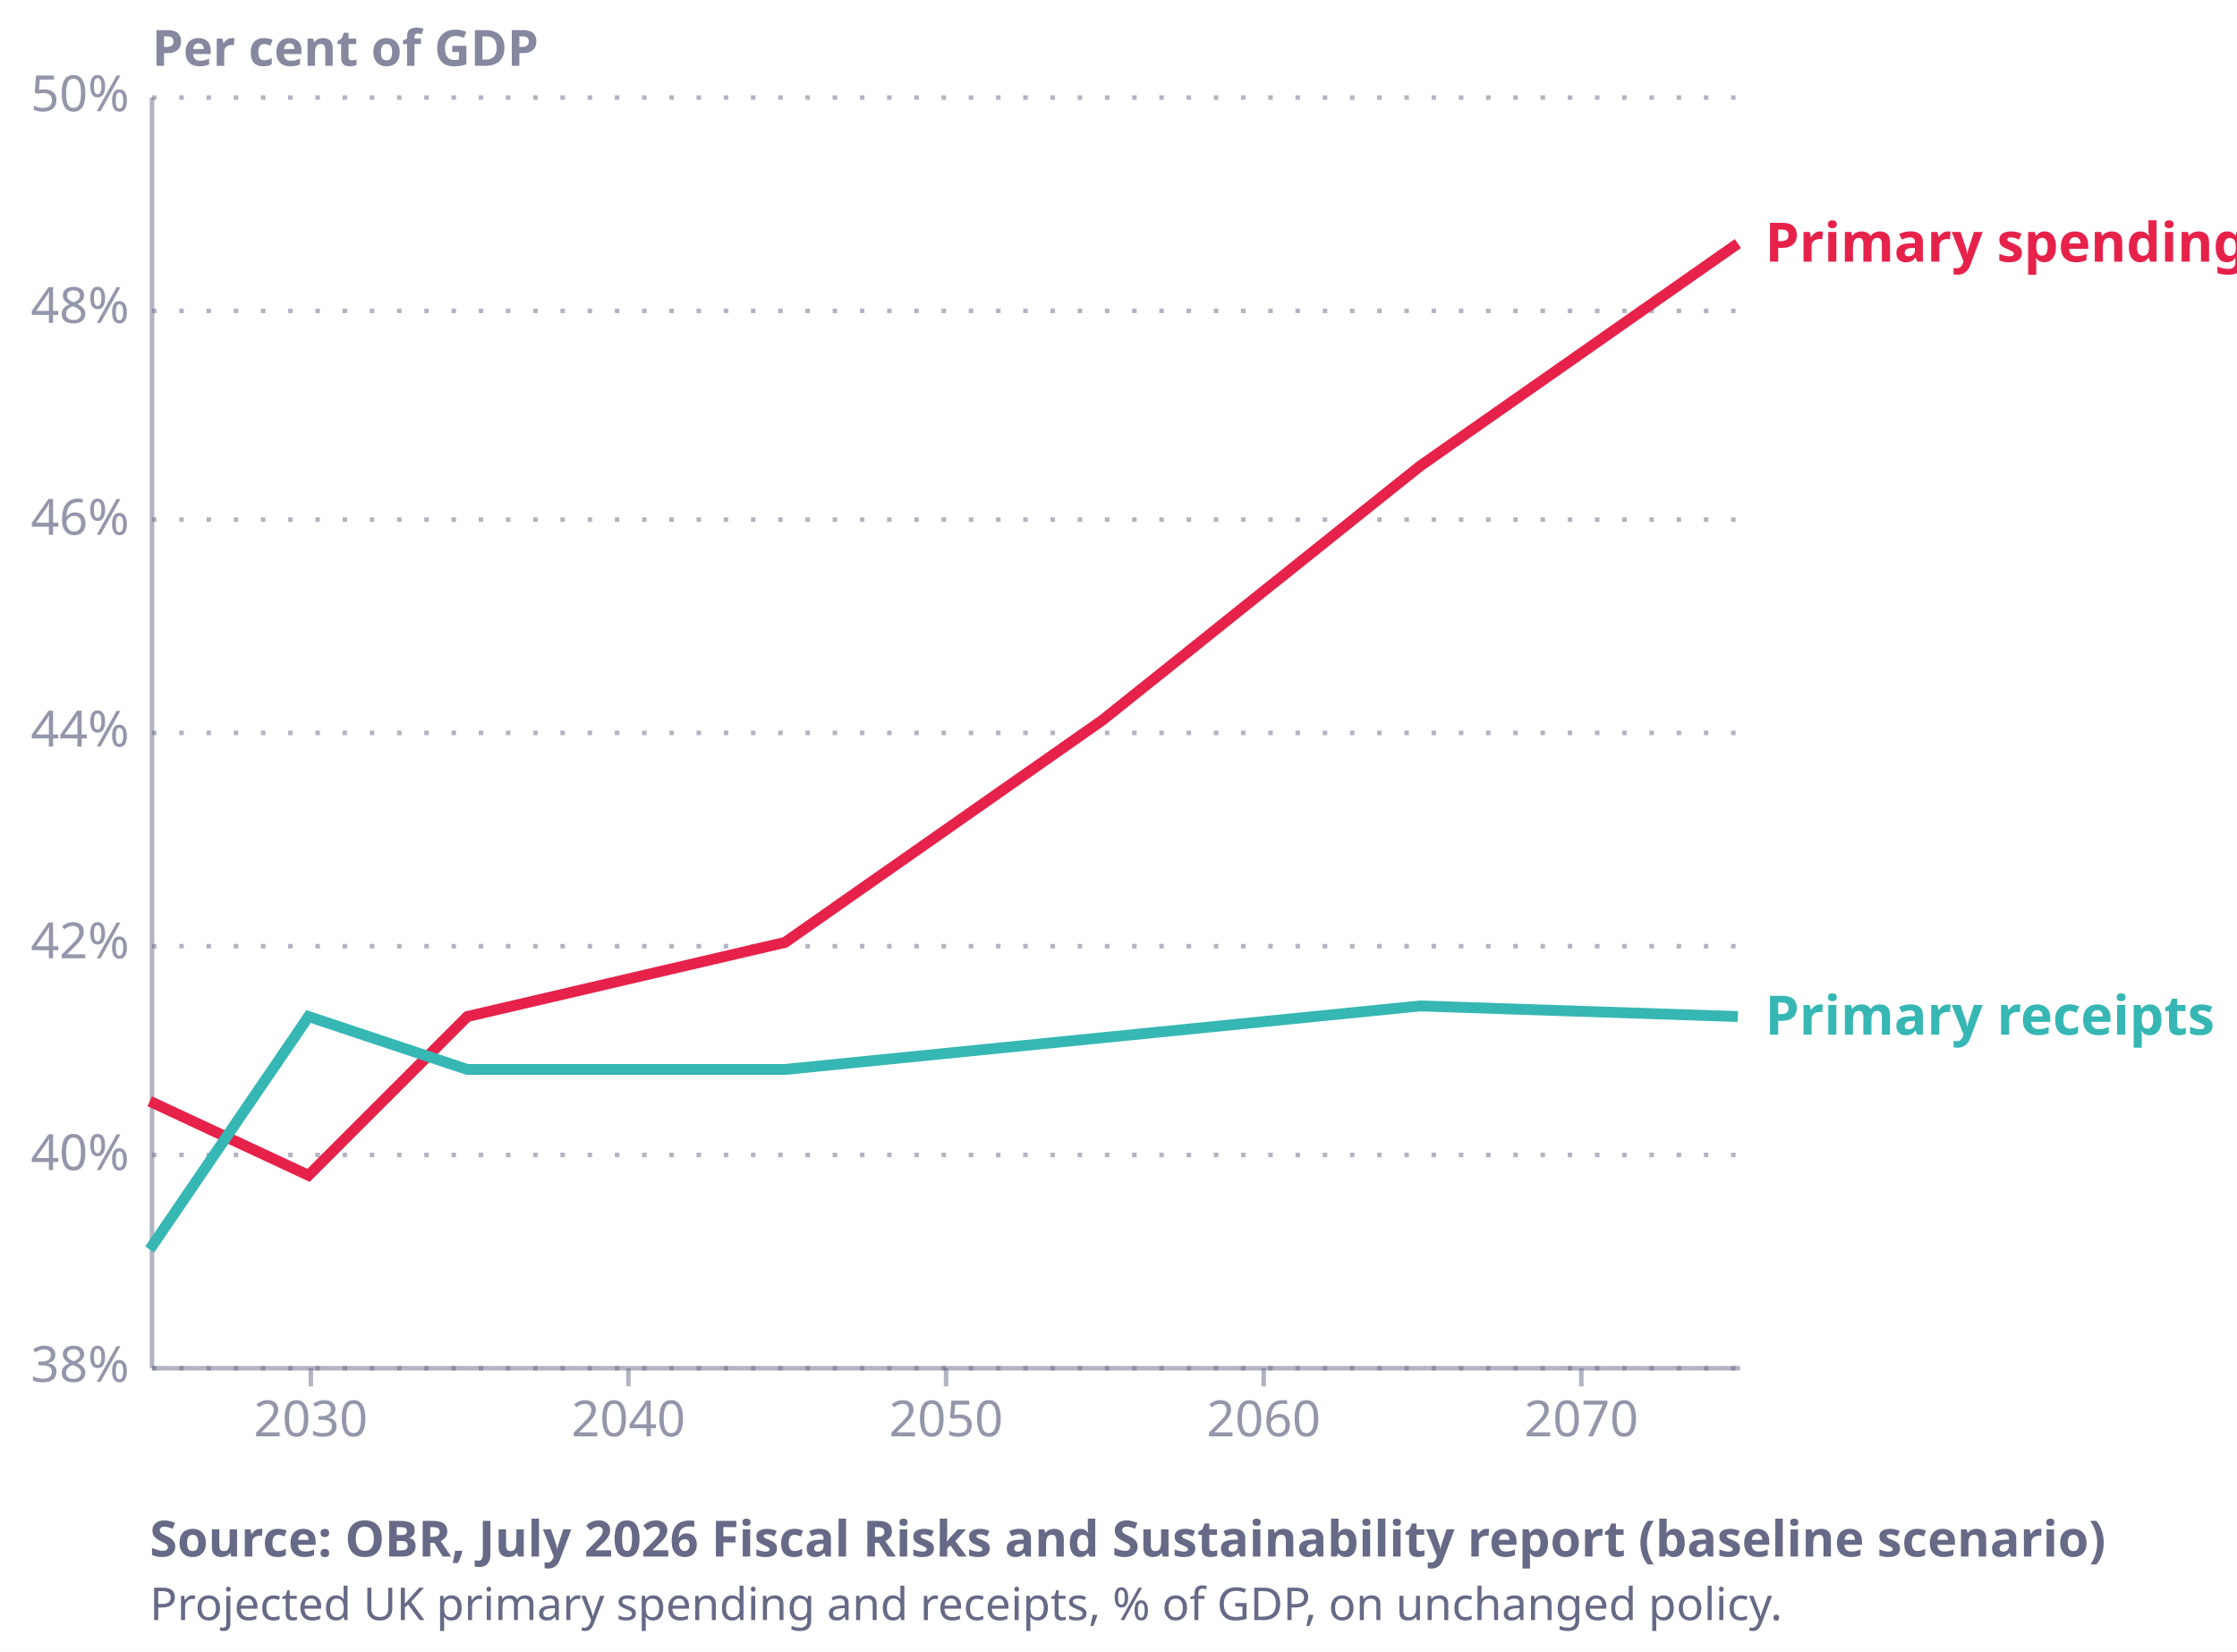
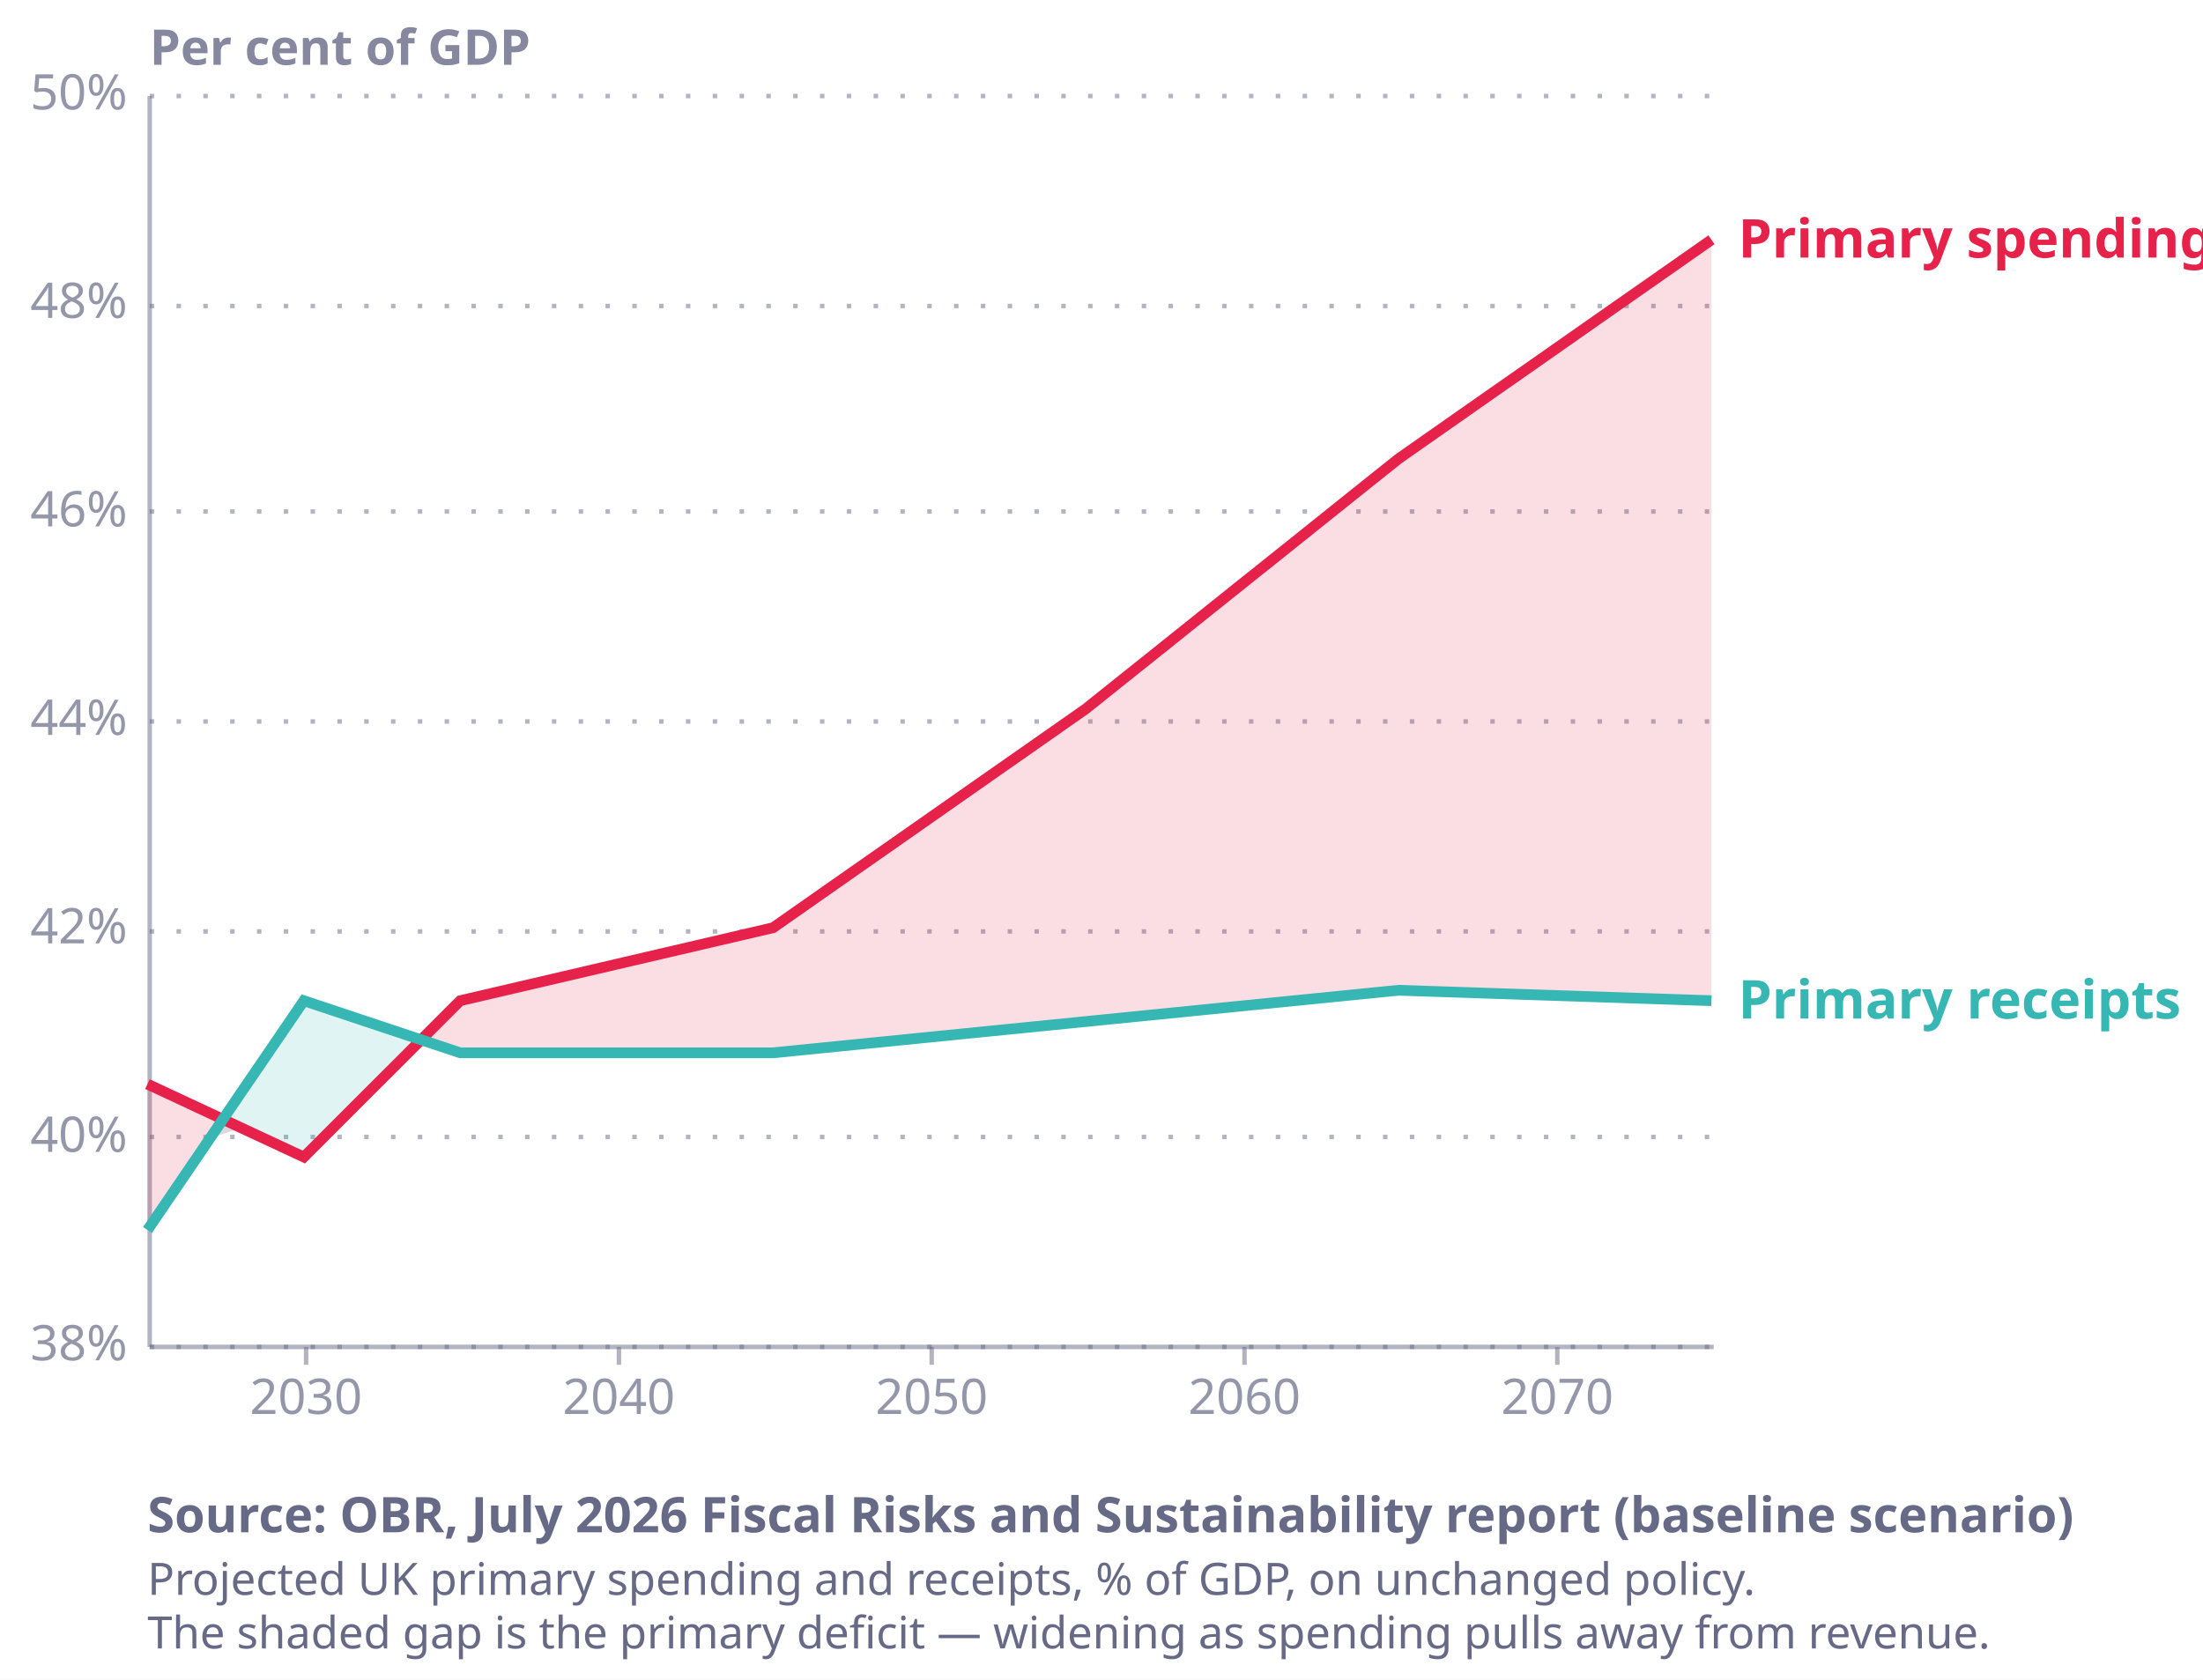
- <svg xmlns="http://www.w3.org/2000/svg" version="1.1" class="marks" width="493" height="364" viewBox="0 0 493 364">
-   <rect width="493" height="364" fill="white" />
+ <svg xmlns="http://www.w3.org/2000/svg" version="1.1" class="marks" width="493" height="376" viewBox="0 0 493 376">
+   <rect width="493" height="376" fill="white" />
  <g fill="none" stroke-miterlimit="10" transform="translate(33,21)">
    <g class="mark-group role-frame root" role="graphics-object" aria-roledescription="group mark container">
      <g transform="translate(0,0)">
        <path class="background" aria-hidden="true" d="M0.5,0.5h350v280h-350Z" />
        <g>
          <g class="mark-group role-axis" aria-hidden="true">
            <g transform="translate(0.5,0.5)">
              <path class="background" aria-hidden="true" d="M0,0h0v0h0Z" pointer-events="none" />
              <g>
                <g class="mark-rule role-axis-grid" pointer-events="none">
                  <line transform="translate(0,280)" x2="350" y2="0" stroke="#676A86" stroke-opacity="0.5" stroke-width="1" stroke-dasharray="1,5" opacity="1" />
                  <line transform="translate(0,233)" x2="350" y2="0" stroke="#676A86" stroke-opacity="0.5" stroke-width="1" stroke-dasharray="1,5" opacity="1" />
                  <line transform="translate(0,187)" x2="350" y2="0" stroke="#676A86" stroke-opacity="0.5" stroke-width="1" stroke-dasharray="1,5" opacity="1" />
                  <line transform="translate(0,140)" x2="350" y2="0" stroke="#676A86" stroke-opacity="0.5" stroke-width="1" stroke-dasharray="1,5" opacity="1" />
                  <line transform="translate(0,93)" x2="350" y2="0" stroke="#676A86" stroke-opacity="0.5" stroke-width="1" stroke-dasharray="1,5" opacity="1" />
                  <line transform="translate(0,47)" x2="350" y2="0" stroke="#676A86" stroke-opacity="0.5" stroke-width="1" stroke-dasharray="1,5" opacity="1" />
                  <line transform="translate(0,0)" x2="350" y2="0" stroke="#676A86" stroke-opacity="0.5" stroke-width="1" stroke-dasharray="1,5" opacity="1" />
                </g>
              </g>
              <path class="foreground" aria-hidden="true" d="" pointer-events="none" display="none" />
            </g>
          </g>
          <g class="mark-group role-axis" role="graphics-symbol" aria-roledescription="axis" aria-label="X-axis for a time scale with values from 2025 to 2075">
            <g transform="translate(0.5,280.5)">
              <path class="background" aria-hidden="true" d="M0,0h0v0h0Z" pointer-events="none" />
              <g>
                <g class="mark-rule role-axis-tick" pointer-events="none">
                  <line transform="translate(35,0)" x2="0" y2="4" stroke="#676A86" stroke-opacity="0.5" stroke-width="1" opacity="1" />
                  <line transform="translate(105,0)" x2="0" y2="4" stroke="#676A86" stroke-opacity="0.5" stroke-width="1" opacity="1" />
                  <line transform="translate(175,0)" x2="0" y2="4" stroke="#676A86" stroke-opacity="0.5" stroke-width="1" opacity="1" />
                  <line transform="translate(245,0)" x2="0" y2="4" stroke="#676A86" stroke-opacity="0.5" stroke-width="1" opacity="1" />
                  <line transform="translate(315,0)" x2="0" y2="4" stroke="#676A86" stroke-opacity="0.5" stroke-width="1" opacity="1" />
                </g>
                <g class="mark-text role-axis-label" pointer-events="none">
                  <text text-anchor="middle" transform="translate(34.99617,15)" font-family="Circular Std" font-size="11px" fill="#676A86" fill-opacity="0.7" opacity="1">2030</text>
                  <text text-anchor="middle" transform="translate(104.9885,15)" font-family="Circular Std" font-size="11px" fill="#676A86" fill-opacity="0.7" opacity="1">2040</text>
                  <text text-anchor="middle" transform="translate(175,15)" font-family="Circular Std" font-size="11px" fill="#676A86" fill-opacity="0.7" opacity="1">2050</text>
                  <text text-anchor="middle" transform="translate(244.9923,15)" font-family="Circular Std" font-size="11px" fill="#676A86" fill-opacity="0.7" opacity="1">2060</text>
                  <text text-anchor="middle" transform="translate(315.0038,15)" font-family="Circular Std" font-size="11px" fill="#676A86" fill-opacity="0.7" opacity="1">2070</text>
                </g>
                <g class="mark-rule role-axis-domain" pointer-events="none">
                  <line transform="translate(0,0)" x2="350" y2="0" stroke="#676A86" stroke-opacity="0.5" stroke-width="1" opacity="1" />
                </g>
              </g>
              <path class="foreground" aria-hidden="true" d="" pointer-events="none" display="none" />
            </g>
          </g>
          <g class="mark-group role-axis" role="graphics-symbol" aria-roledescription="axis" aria-label="Y-axis titled 'Per cent of GDP' for a linear scale with values from 38 to 50">
            <g transform="translate(0.5,0.5)">
              <path class="background" aria-hidden="true" d="M0,0h0v0h0Z" pointer-events="none" />
              <g>
                <g class="mark-text role-axis-label" pointer-events="none">
                  <text text-anchor="end" transform="translate(-5,283)" font-family="Circular Std" font-size="11px" fill="#676A86" fill-opacity="0.7" opacity="1">38%</text>
                  <text text-anchor="end" transform="translate(-5,236.3333)" font-family="Circular Std" font-size="11px" fill="#676A86" fill-opacity="0.7" opacity="1">40%</text>
                  <text text-anchor="end" transform="translate(-5,189.6667)" font-family="Circular Std" font-size="11px" fill="#676A86" fill-opacity="0.7" opacity="1">42%</text>
                  <text text-anchor="end" transform="translate(-5,143)" font-family="Circular Std" font-size="11px" fill="#676A86" fill-opacity="0.7" opacity="1">44%</text>
                  <text text-anchor="end" transform="translate(-5,96.33333)" font-family="Circular Std" font-size="11px" fill="#676A86" fill-opacity="0.7" opacity="1">46%</text>
                  <text text-anchor="end" transform="translate(-5,49.66667)" font-family="Circular Std" font-size="11px" fill="#676A86" fill-opacity="0.7" opacity="1">48%</text>
                  <text text-anchor="end" transform="translate(-5,3)" font-family="Circular Std" font-size="11px" fill="#676A86" fill-opacity="0.7" opacity="1">50%</text>
                </g>
                <g class="mark-rule role-axis-domain" pointer-events="none">
                  <line transform="translate(0,280)" x2="0" y2="-280" stroke="#676A86" stroke-opacity="0.5" stroke-width="1" opacity="1" />
                </g>
                <g class="mark-text role-axis-title" pointer-events="none">
                  <text text-anchor="start" transform="translate(0,-7)" font-family="Circular Std" font-size="11px" font-weight="bold" fill="#676A86" fill-opacity="0.8" opacity="1">Per cent of GDP</text>
                </g>
              </g>
              <path class="foreground" aria-hidden="true" d="" pointer-events="none" display="none" />
            </g>
          </g>
-           <g class="mark-group role-scope layer_0_pathgroup" role="graphics-object" aria-roledescription="group mark container">
+           <g class="mark-area role-mark layer_0_marks" role="graphics-object" aria-roledescription="area mark container">
+             <path aria-label="date: 2025; Per cent of GDP: 39.1; spend: 40.5" role="graphics-symbol" aria-roledescription="area mark" d="M0,254.333L6.995,244.067L13.991,233.8L20.986,231.467L28.001,234.733L34.996,238L41.992,231L48.987,224L56.002,217L62.997,212.333L69.992,214.667L76.988,214.667L84.002,214.667L90.998,214.667L97.993,214.667L104.989,214.667L112.003,214.667L118.998,214.667L125.994,214.667L132.989,214.667L140.004,214.667L146.999,213.967L153.995,213.267L160.99,212.567L168.005,211.867L175,211.167L181.995,210.467L188.991,209.767L196.005,209.067L203.001,208.367L209.996,207.667L216.992,206.967L224.006,206.267L231.002,205.567L237.997,204.867L244.992,204.167L252.007,203.467L259.002,202.767L265.998,202.067L272.993,201.367L280.008,200.667L287.003,200.9L293.998,201.133L300.994,201.367L308.008,201.6L315.004,201.833L321.999,202.067L328.995,202.3L336.009,202.533L343.005,202.767L350,203L350,32.667L343.005,37.567L336.009,42.467L328.995,47.367L321.999,52.267L315.004,57.167L308.008,62.067L300.994,66.967L293.998,71.867L287.003,76.767L280.008,81.667L272.993,87.267L265.998,92.867L259.002,98.467L252.007,104.067L244.992,109.667L237.997,115.267L231.002,120.867L224.006,126.467L216.992,132.067L209.996,137.667L203.001,142.567L196.005,147.467L188.991,152.367L181.995,157.267L175,162.167L168.005,167.067L160.99,171.967L153.995,176.867L146.999,181.767L140.004,186.667L132.989,188.3L125.994,189.933L118.998,191.567L112.003,193.2L104.989,194.833L97.993,196.467L90.998,198.1L84.002,199.733L76.988,201.367L69.992,203L62.997,210L56.002,217L48.987,224L41.992,231L34.996,238L28.001,234.733L20.986,231.467L13.991,228.2L6.995,224.933L0,221.667Z" fill="#E6224B" opacity="0.15" />
+           </g>
+           <g class="mark-area role-mark layer_1_marks" role="graphics-object" aria-roledescription="area mark container">
+             <path aria-label="date: Jan 01, 2025; lo_s: 39.1; recp: 39.1" role="graphics-symbol" aria-roledescription="area mark" d="M0,254.333L6.995,244.067L13.991,233.8L20.986,231.467L28.001,234.733L34.996,238L41.992,231L48.987,224L56.002,217L62.997,212.333L69.992,214.667L76.988,214.667L84.002,214.667L90.998,214.667L97.993,214.667L104.989,214.667L112.003,214.667L118.998,214.667L125.994,214.667L132.989,214.667L140.004,214.667L146.999,213.967L153.995,213.267L160.99,212.567L168.005,211.867L175,211.167L181.995,210.467L188.991,209.767L196.005,209.067L203.001,208.367L209.996,207.667L216.992,206.967L224.006,206.267L231.002,205.567L237.997,204.867L244.992,204.167L252.007,203.467L259.002,202.767L265.998,202.067L272.993,201.367L280.008,200.667L287.003,200.9L293.998,201.133L300.994,201.367L308.008,201.6L315.004,201.833L321.999,202.067L328.995,202.3L336.009,202.533L343.005,202.767L350,203L350,203L343.005,202.767L336.009,202.533L328.995,202.3L321.999,202.067L315.004,201.833L308.008,201.6L300.994,201.367L293.998,201.133L287.003,200.9L280.008,200.667L272.993,201.367L265.998,202.067L259.002,202.767L252.007,203.467L244.992,204.167L237.997,204.867L231.002,205.567L224.006,206.267L216.992,206.967L209.996,207.667L203.001,208.367L196.005,209.067L188.991,209.767L181.995,210.467L175,211.167L168.005,211.867L160.99,212.567L153.995,213.267L146.999,213.967L140.004,214.667L132.989,214.667L125.994,214.667L118.998,214.667L112.003,214.667L104.989,214.667L97.993,214.667L90.998,214.667L84.002,214.667L76.988,214.667L69.992,214.667L62.997,212.333L56.002,210L48.987,207.667L41.992,205.333L34.996,203L28.001,213.267L20.986,223.533L13.991,233.8L6.995,244.067L0,254.333Z" fill="#36B7B4" opacity="0.15" />
+           </g>
+           <g class="mark-group role-scope layer_2_pathgroup" role="graphics-object" aria-roledescription="group mark container">
            <g transform="translate(0,0)">
              <path class="background" aria-hidden="true" d="M0,0h350v280h-350Z" />
              <g>
-                 <g class="mark-line role-mark layer_0_marks" role="graphics-object" aria-roledescription="line mark container">
-                   <path aria-label="date: 2025; Per cent of GDP: 40.5; series: Primary spending" role="graphics-symbol" aria-roledescription="line mark" d="M0,221.667L6.995,224.933L13.991,228.2L20.986,231.467L28.001,234.733L34.996,238L41.992,231L48.987,224L56.002,217L62.997,210L69.992,203L76.988,201.367L84.002,199.733L90.998,198.1L97.993,196.467L104.989,194.833L112.003,193.2L118.998,191.567L125.994,189.933L132.989,188.3L140.004,186.667L146.999,181.767L153.995,176.867L160.99,171.967L168.005,167.067L175,162.167L181.995,157.267L188.991,152.367L196.005,147.467L203.001,142.567L209.996,137.667L216.992,132.067L224.006,126.467L231.002,120.867L237.997,115.267L244.992,109.667L252.007,104.067L259.002,98.467L265.998,92.867L272.993,87.267L280.008,81.667L287.003,76.767L293.998,71.867L300.994,66.967L308.008,62.067L315.004,57.167L321.999,52.267L328.995,47.367L336.009,42.467L343.005,37.567L350,32.667" stroke="#E6224B" stroke-width="2.4" />
+                 <g class="mark-line role-mark layer_2_marks" role="graphics-object" aria-roledescription="line mark container">
+                   <path aria-label="date: Jan 01, 2025; pct: 40.5; series: Primary spending" role="graphics-symbol" aria-roledescription="line mark" d="M0,221.667L6.995,224.933L13.991,228.2L20.986,231.467L28.001,234.733L34.996,238L41.992,231L48.987,224L56.002,217L62.997,210L69.992,203L76.988,201.367L84.002,199.733L90.998,198.1L97.993,196.467L104.989,194.833L112.003,193.2L118.998,191.567L125.994,189.933L132.989,188.3L140.004,186.667L146.999,181.767L153.995,176.867L160.99,171.967L168.005,167.067L175,162.167L181.995,157.267L188.991,152.367L196.005,147.467L203.001,142.567L209.996,137.667L216.992,132.067L224.006,126.467L231.002,120.867L237.997,115.267L244.992,109.667L252.007,104.067L259.002,98.467L265.998,92.867L272.993,87.267L280.008,81.667L287.003,76.767L293.998,71.867L300.994,66.967L308.008,62.067L315.004,57.167L321.999,52.267L328.995,47.367L336.009,42.467L343.005,37.567L350,32.667" stroke="#E6224B" stroke-width="2.4" />
                </g>
              </g>
              <path class="foreground" aria-hidden="true" d="" display="none" />
            </g>
            <g transform="translate(0,0)">
              <path class="background" aria-hidden="true" d="M0,0h350v280h-350Z" />
              <g>
-                 <g class="mark-line role-mark layer_0_marks" role="graphics-object" aria-roledescription="line mark container">
-                   <path aria-label="date: 2025; Per cent of GDP: 39.1; series: Primary receipts" role="graphics-symbol" aria-roledescription="line mark" d="M0,254.333L6.995,244.067L13.991,233.8L20.986,223.533L28.001,213.267L34.996,203L41.992,205.333L48.987,207.667L56.002,210L62.997,212.333L69.992,214.667L76.988,214.667L84.002,214.667L90.998,214.667L97.993,214.667L104.989,214.667L112.003,214.667L118.998,214.667L125.994,214.667L132.989,214.667L140.004,214.667L146.999,213.967L153.995,213.267L160.99,212.567L168.005,211.867L175,211.167L181.995,210.467L188.991,209.767L196.005,209.067L203.001,208.367L209.996,207.667L216.992,206.967L224.006,206.267L231.002,205.567L237.997,204.867L244.992,204.167L252.007,203.467L259.002,202.767L265.998,202.067L272.993,201.367L280.008,200.667L287.003,200.9L293.998,201.133L300.994,201.367L308.008,201.6L315.004,201.833L321.999,202.067L328.995,202.3L336.009,202.533L343.005,202.767L350,203" stroke="#36B7B4" stroke-width="2.4" />
+                 <g class="mark-line role-mark layer_2_marks" role="graphics-object" aria-roledescription="line mark container">
+                   <path aria-label="date: Jan 01, 2025; pct: 39.1; series: Primary receipts" role="graphics-symbol" aria-roledescription="line mark" d="M0,254.333L6.995,244.067L13.991,233.8L20.986,223.533L28.001,213.267L34.996,203L41.992,205.333L48.987,207.667L56.002,210L62.997,212.333L69.992,214.667L76.988,214.667L84.002,214.667L90.998,214.667L97.993,214.667L104.989,214.667L112.003,214.667L118.998,214.667L125.994,214.667L132.989,214.667L140.004,214.667L146.999,213.967L153.995,213.267L160.99,212.567L168.005,211.867L175,211.167L181.995,210.467L188.991,209.767L196.005,209.067L203.001,208.367L209.996,207.667L216.992,206.967L224.006,206.267L231.002,205.567L237.997,204.867L244.992,204.167L252.007,203.467L259.002,202.767L265.998,202.067L272.993,201.367L280.008,200.667L287.003,200.9L293.998,201.133L300.994,201.367L308.008,201.6L315.004,201.833L321.999,202.067L328.995,202.3L336.009,202.533L343.005,202.767L350,203" stroke="#36B7B4" stroke-width="2.4" />
                </g>
              </g>
              <path class="foreground" aria-hidden="true" d="" display="none" />
            </g>
          </g>
-           <g class="mark-text role-mark layer_1_marks" role="graphics-object" aria-roledescription="text mark container">
+           <g class="mark-text role-mark layer_3_marks" role="graphics-object" aria-roledescription="text mark container">
            <text aria-label="Max of date: Jan 01, 2075; pct for max date: 48.6; series: Primary spending; series for max date: Primary spending" role="graphics-symbol" aria-roledescription="text mark" text-anchor="start" transform="translate(356,36.66667)" font-family="Circular Std" font-size="12px" font-weight="bold" fill="#E6224B">Primary spending</text>
            <text aria-label="Max of date: Jan 01, 2075; pct for max date: 41.3; series: Primary receipts; series for max date: Primary receipts" role="graphics-symbol" aria-roledescription="text mark" text-anchor="start" transform="translate(356,207)" font-family="Circular Std" font-size="12px" font-weight="bold" fill="#36B7B4">Primary receipts</text>
          </g>
          <g class="mark-group role-title">
            <g transform="translate(0,301)">
              <path class="background" aria-hidden="true" d="M0,0h0v0h0Z" pointer-events="none" />
              <g>
                <g class="mark-text role-title-text" role="graphics-symbol" aria-roledescription="title" aria-label="Title text 'Source: OBR, July 2026 Fiscal Risks and Sustainability report (baseline scenario)'" pointer-events="none">
                  <text text-anchor="start" transform="translate(0,21)" font-family="Circular Std" font-size="11px" font-weight="bold" fill="#676A86" opacity="1">Source: OBR, July 2026 Fiscal Risks and Sustainability report (baseline scenario)</text>
                </g>
-                 <g class="mark-text role-title-subtitle" role="graphics-symbol" aria-roledescription="subtitle" aria-label="Subtitle text 'Projected UK primary spending and receipts, % of GDP, on unchanged policy.'" pointer-events="none">
-                   <text text-anchor="start" transform="translate(0,35)" font-family="Circular Std" font-size="10px" fill="#676A86" opacity="1">Projected UK primary spending and receipts, % of GDP, on unchanged policy.</text>
+                 <g class="mark-text role-title-subtitle" role="graphics-symbol" aria-roledescription="subtitle" aria-label="Subtitle text 'Projected UK primary spending and receipts, % of GDP, on unchanged policy. The shaded gap is the primary deficit — widening as spending pulls away from revenue.'" pointer-events="none">
+                   <text text-anchor="start" transform="translate(0,35)" font-family="Circular Std" font-size="10px" fill="#676A86" opacity="1">
+                     <tspan>Projected UK primary spending and receipts, % of GDP, on unchanged policy.</tspan>
+                     <tspan x="0" dy="12">The shaded gap is the primary deficit — widening as spending pulls away from revenue.</tspan>
+                   </text>
                </g>
              </g>
              <path class="foreground" aria-hidden="true" d="" pointer-events="none" display="none" />
            </g>
          </g>
        </g>
        <path class="foreground" aria-hidden="true" d="" display="none" />
      </g>
    </g>
  </g>
</svg>
